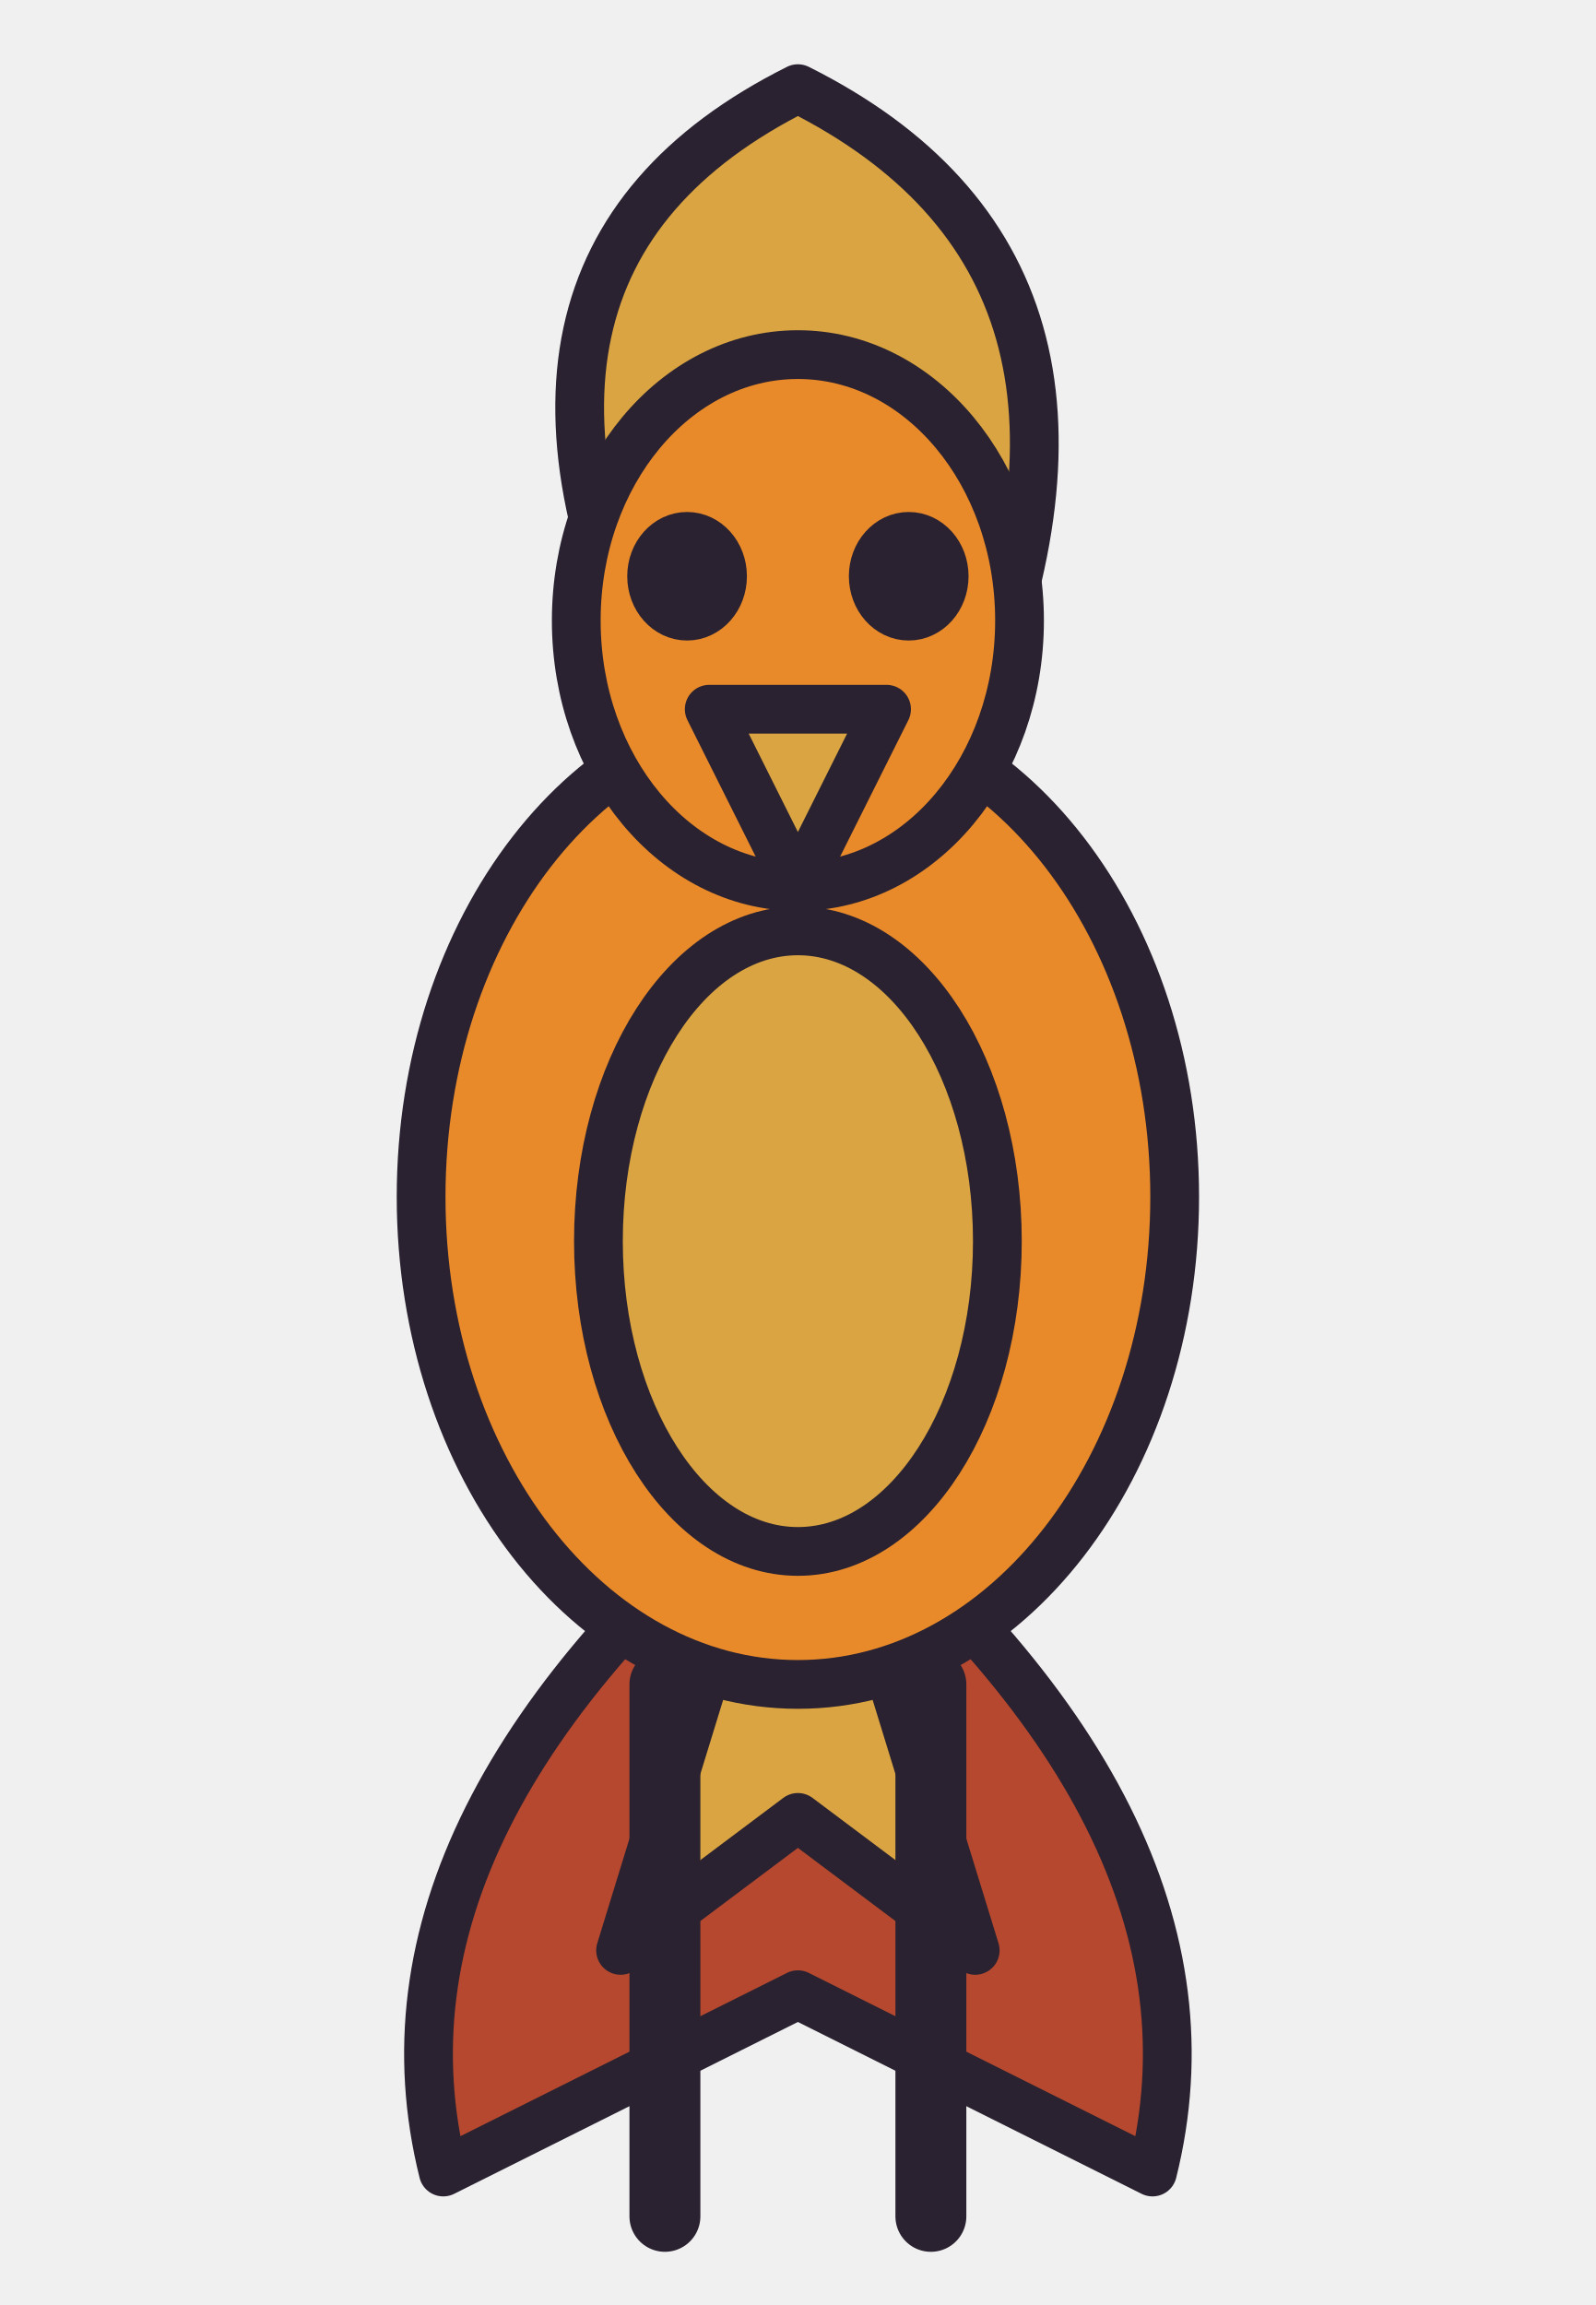
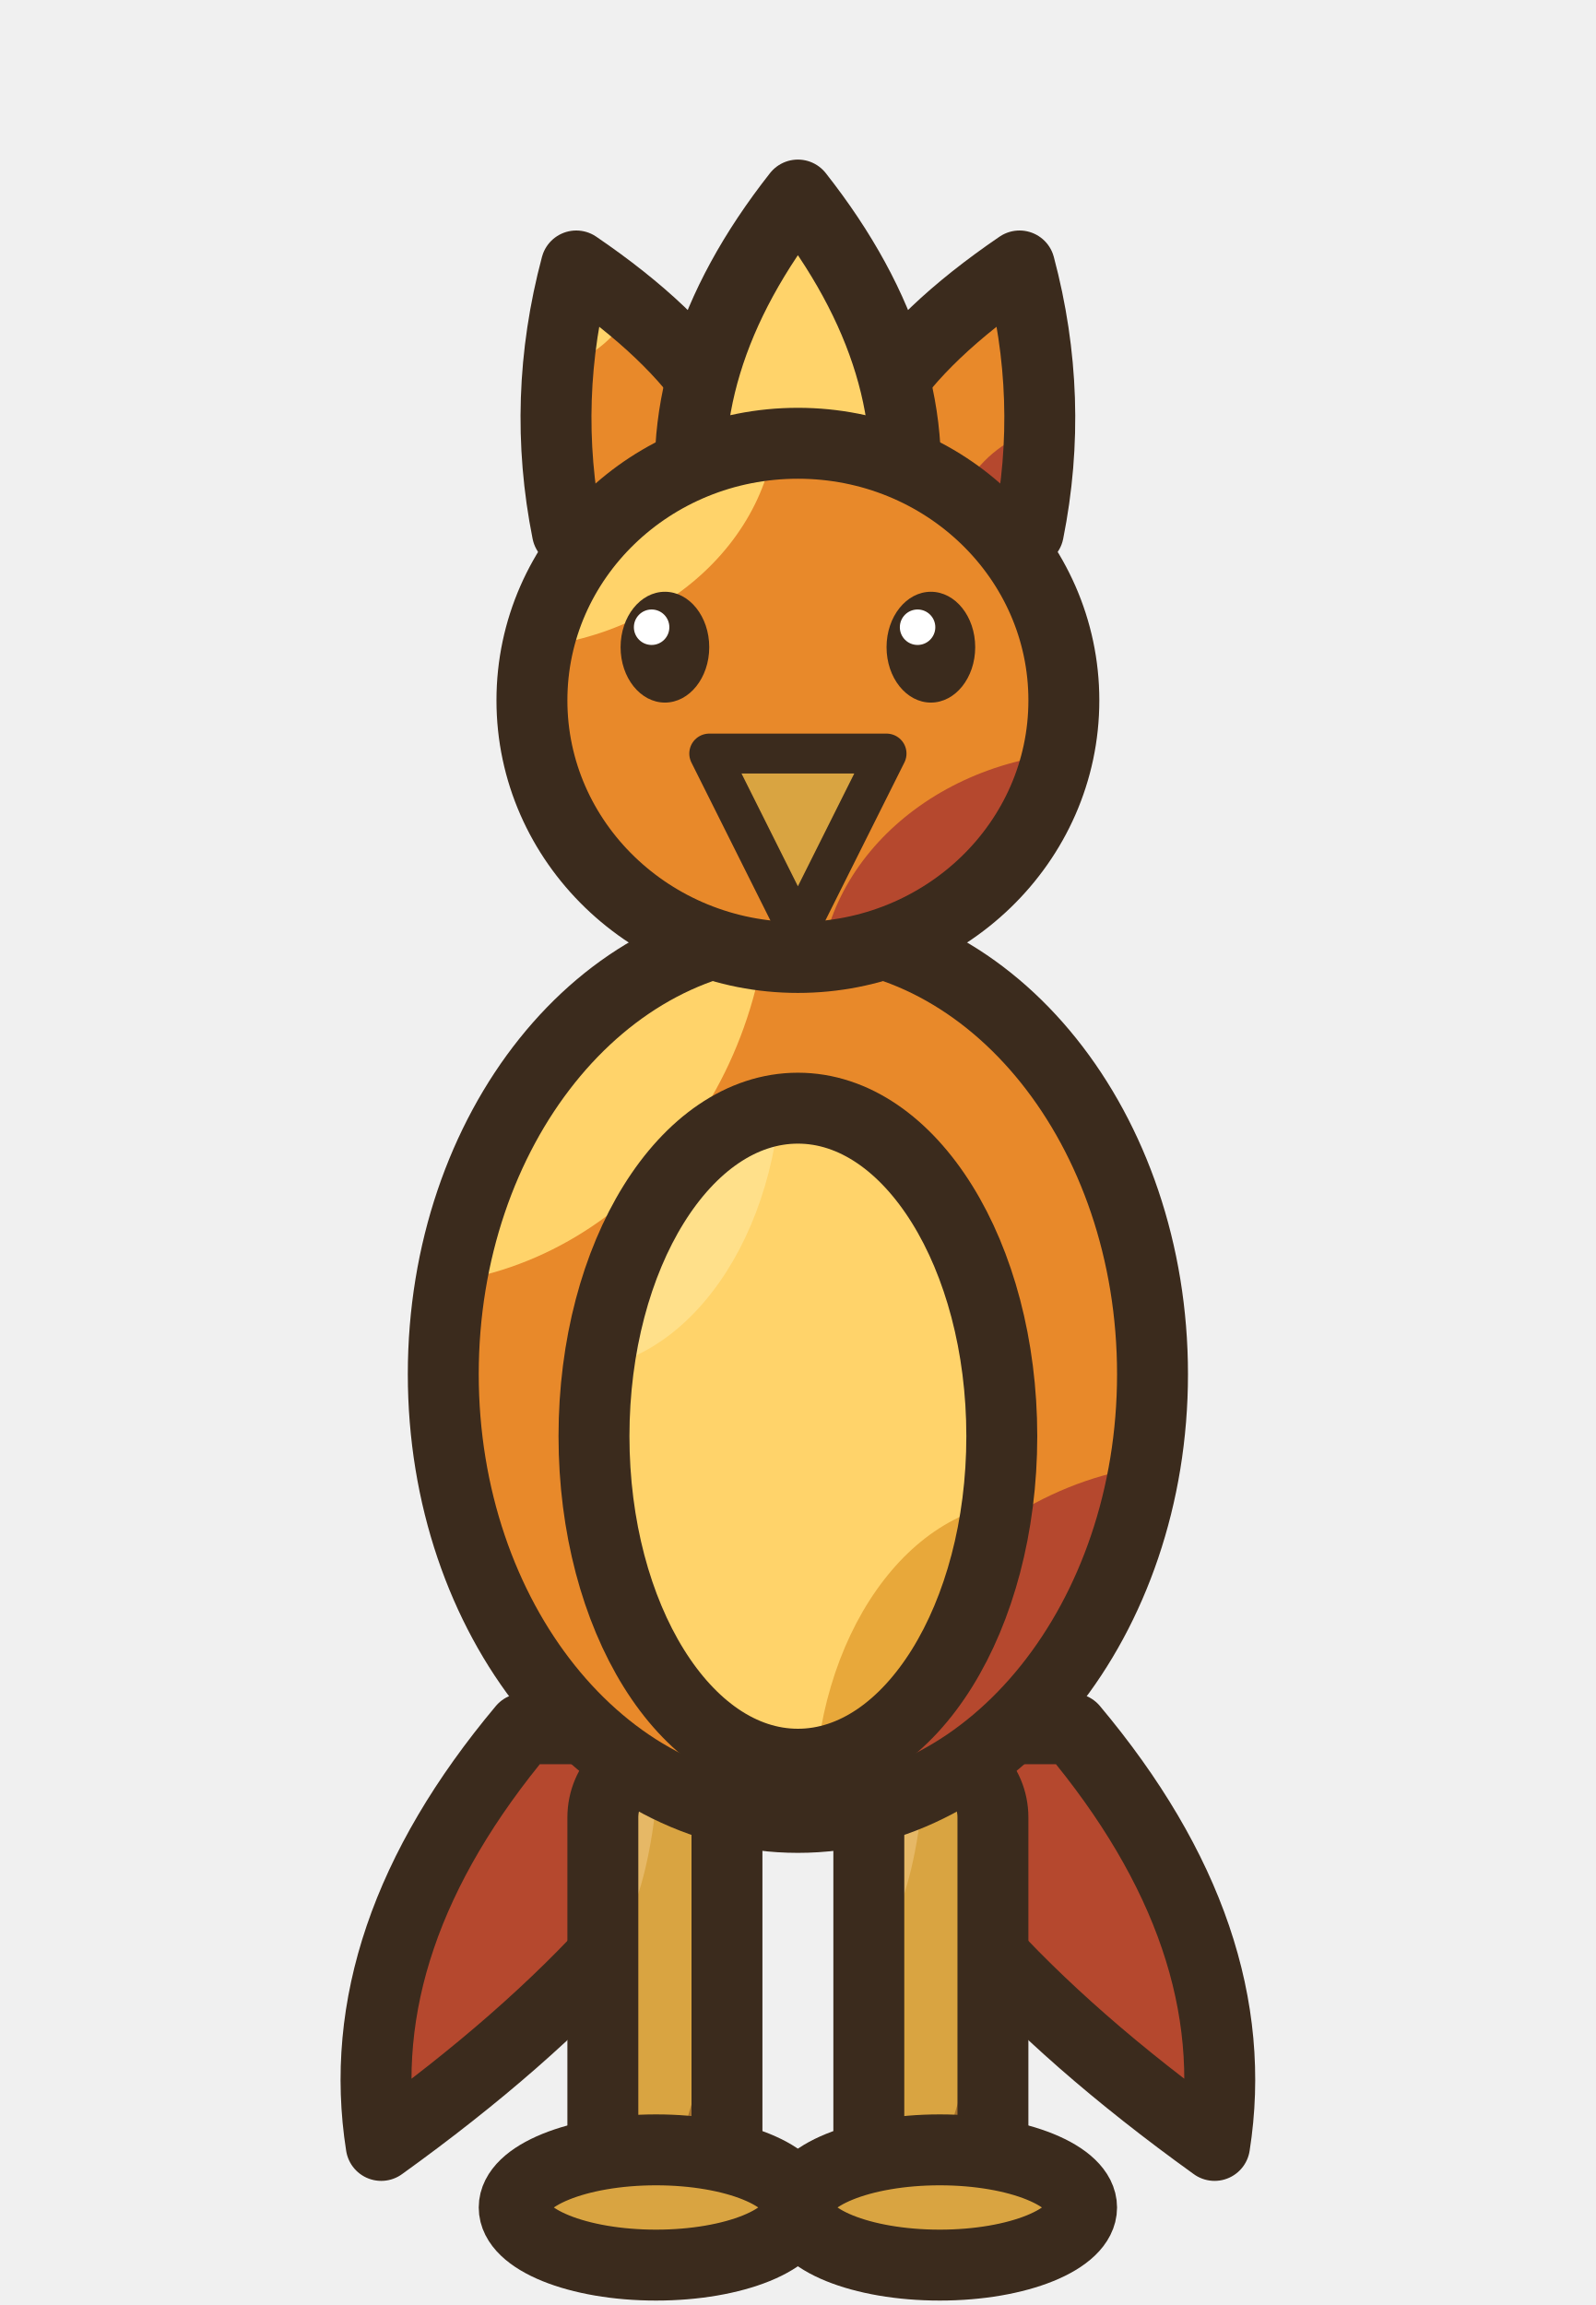
<svg xmlns="http://www.w3.org/2000/svg" width="108" height="156" viewBox="-18 -51 36 52">
-   <g stroke="#2a2230" stroke-width="1.1" stroke-linejoin="round" stroke-linecap="round">
-     <path d="M0 -18 Q-10 -10 -8 -2 L0 -6 L8 -2 Q10 -10 0 -18Z" fill="#b5482e" />
-     <path d="M0 -20 L-4 -7 L0 -10 L4 -7Z" fill="#d9a441" />
-     <path d="M-3 -13 L-3 -6 L-3 -1" fill="none" stroke="#2a2230" stroke-width="1.6" />
-     <path d="M3 -13 L3 -6 L3 -1" fill="none" stroke="#2a2230" stroke-width="1.6" />
-     <ellipse cx="0" cy="-24" rx="8.5" ry="11" fill="#e8892a" />
-     <path d="M-3 -35 Q-8 -45 0 -49 Q8 -45 4 -35Z" fill="#d9a441" />
-     <ellipse cx="0" cy="-37" rx="5" ry="6" fill="#e8892a" />
-     <ellipse cx="-2.5" cy="-38" rx="0.8" ry="0.9" fill="#2a2230" />
-     <ellipse cx="2.5" cy="-38" rx="0.8" ry="0.9" fill="#2a2230" />
-     <path d="M-2 -35 L0 -31 L2 -35Z" fill="#d9a441" />
-     <ellipse cx="0" cy="-23" rx="4.5" ry="7" fill="#d9a441" />
+   <g stroke-linejoin="round" stroke-linecap="round">
+     <clipPath id="c860">
+       <path d="M-6.2 -12 Q-10.14 -7.3 -9.4 -2.6 Q-2.86 -7.3 -1 -12 Z" />
+     </clipPath>
+     <path d="M-6.2 -12 Q-10.14 -7.3 -9.4 -2.6 Q-2.86 -7.3 -1 -12 Z" fill="#b5482e" />
+     <g clip-path="url(#c860)" stroke="none">
+       <ellipse cx="-10.69" cy="-12.56" rx="4.75" ry="4.32" fill="#e8892a" />
+       <ellipse cx="-0.45" cy="-2.04" rx="4.75" ry="4.32" fill="#b5482e" />
+     </g>
+     <path d="M-6.2 -12 Q-10.14 -7.3 -9.4 -2.6 Q-2.86 -7.3 -1 -12 Z" fill="none" stroke="#3b2b1d" stroke-width="1.6" />
+     <clipPath id="c861">
+       <path d="M1 -12 Q2.86 -7.3 9.4 -2.6 Q10.14 -7.3 6.2 -12 Z" />
+     </clipPath>
+     <path d="M1 -12 Q2.86 -7.3 9.4 -2.6 Q10.14 -7.3 6.2 -12 Z" fill="#b5482e" />
+     <g clip-path="url(#c861)" stroke="none">
+       <ellipse cx="0.45" cy="-12.56" rx="4.75" ry="4.32" fill="#e8892a" />
+       <ellipse cx="10.69" cy="-2.04" rx="4.75" ry="4.32" fill="#b5482e" />
+     </g>
+     <path d="M1 -12 Q2.86 -7.3 9.4 -2.6 Q10.14 -7.3 6.2 -12 Z" fill="none" stroke="#3b2b1d" stroke-width="1.6" />
+     <clipPath id="c862">
+       <path d="M-4.4 -10 L-4.4 -1.8 A1.4 1.4 0 0 0 -1.6 -1.8 L-1.6 -10 A1.4 1.4 0 0 0 -4.4 -10 Z" />
+     </clipPath>
+     <path d="M-4.4 -10 L-4.4 -1.8 A1.4 1.4 0 0 0 -1.6 -1.8 L-1.6 -10 A1.4 1.4 0 0 0 -4.4 -10 Z" fill="#d9a441" />
+     <g clip-path="url(#c862)" stroke="none">
+       <ellipse cx="-4.57" cy="-12.06" rx="1.46" ry="5.06" fill="#e6b866" />
+       <ellipse cx="-1.43" cy="0.26" rx="1.46" ry="5.06" fill="#a8742e" />
+     </g>
+     <path d="M-4.4 -10 L-4.4 -1.8 A1.4 1.4 0 0 0 -1.6 -1.8 L-1.6 -10 A1.4 1.4 0 0 0 -4.4 -10 Z" fill="none" stroke="#3b2b1d" stroke-width="1.6" />
+     <clipPath id="c863">
+       <ellipse cx="-3.2" cy="-1.2" rx="3.2" ry="1.3" />
+     </clipPath>
+     <ellipse cx="-3.2" cy="-1.2" rx="3.2" ry="1.3" fill="#d9a441" />
+     <g clip-path="url(#c863)" stroke="none">
+       <ellipse cx="-6.78" cy="-2.66" rx="3.33" ry="1.2" fill="#e6b866" />
+       <ellipse cx="0.38" cy="0.26" rx="3.33" ry="1.2" fill="#a8742e" />
+     </g>
+     <ellipse cx="-3.2" cy="-1.2" rx="3.2" ry="1.3" fill="none" stroke="#3b2b1d" stroke-width="1.6" />
+     <clipPath id="c864">
+       <path d="M1.6 -10 L1.6 -1.8 A1.4 1.4 0 0 0 4.4 -1.8 L4.4 -10 A1.4 1.4 0 0 0 1.6 -10 Z" />
+     </clipPath>
+     <path d="M1.6 -10 L1.6 -1.8 A1.4 1.4 0 0 0 4.4 -1.8 L4.4 -10 A1.4 1.4 0 0 0 1.6 -10 Z" fill="#d9a441" />
+     <g clip-path="url(#c864)" stroke="none">
+       <ellipse cx="1.43" cy="-12.06" rx="1.46" ry="5.06" fill="#e6b866" />
+       <ellipse cx="4.57" cy="0.26" rx="1.46" ry="5.06" fill="#a8742e" />
+     </g>
+     <path d="M1.6 -10 L1.6 -1.8 A1.4 1.4 0 0 0 4.4 -1.8 L4.4 -10 A1.4 1.4 0 0 0 1.6 -10 Z" fill="none" stroke="#3b2b1d" stroke-width="1.6" />
+     <clipPath id="c865">
+       <ellipse cx="3.2" cy="-1.2" rx="3.2" ry="1.3" />
+     </clipPath>
+     <ellipse cx="3.2" cy="-1.2" rx="3.2" ry="1.3" fill="#d9a441" />
+     <g clip-path="url(#c865)" stroke="none">
+       <ellipse cx="-0.38" cy="-2.66" rx="3.33" ry="1.2" fill="#e6b866" />
+       <ellipse cx="6.78" cy="0.26" rx="3.33" ry="1.2" fill="#a8742e" />
+     </g>
+     <ellipse cx="3.2" cy="-1.2" rx="3.2" ry="1.3" fill="none" stroke="#3b2b1d" stroke-width="1.6" />
+     <clipPath id="c866">
+       <ellipse cx="0" cy="-20" rx="8" ry="10" />
+     </clipPath>
+     <ellipse cx="0" cy="-20" rx="8" ry="10" fill="#e8892a" />
+     <g clip-path="url(#c866)" stroke="none">
+       <ellipse cx="-8.96" cy="-31.2" rx="8.32" ry="9.2" fill="#ffd36a" />
+       <ellipse cx="8.96" cy="-8.8" rx="8.32" ry="9.2" fill="#b5482e" />
+     </g>
+     <ellipse cx="0" cy="-20" rx="8" ry="10" fill="none" stroke="#3b2b1d" stroke-width="1.6" />
+     <clipPath id="c867">
+       <ellipse cx="0" cy="-18.6" rx="4.6" ry="7.4" />
+     </clipPath>
+     <ellipse cx="0" cy="-18.6" rx="4.6" ry="7.4" fill="#ffd36a" />
+     <g clip-path="url(#c867)" stroke="none">
+       <ellipse cx="-5.15" cy="-26.89" rx="4.78" ry="6.81" fill="#ffe08a" />
+       <ellipse cx="5.15" cy="-10.31" rx="4.78" ry="6.81" fill="#e8a83a" />
+     </g>
+     <ellipse cx="0" cy="-18.6" rx="4.6" ry="7.4" fill="none" stroke="#3b2b1d" stroke-width="1.6" />
+     <clipPath id="c868">
+       <path d="M-5.2 -39 Q-5.8 -42 -5 -45 Q-0.6 -42 -1.2 -39 Z" />
+     </clipPath>
+     <path d="M-5.2 -39 Q-5.8 -42 -5 -45 Q-0.6 -42 -1.2 -39 Z" fill="#e8892a" />
+     <g clip-path="url(#c868)" stroke="none">
+       <ellipse cx="-6.11" cy="-45.36" rx="2.7" ry="2.76" fill="#ffd36a" />
+       <ellipse cx="-0.29" cy="-38.64" rx="2.7" ry="2.76" fill="#b5482e" />
+     </g>
+     <path d="M-5.2 -39 Q-5.8 -42 -5 -45 Q-0.6 -42 -1.2 -39 Z" fill="none" stroke="#3b2b1d" stroke-width="1.6" />
+     <clipPath id="c869">
+       <path d="M1.2 -39 Q0.6 -42 5 -45 Q5.8 -42 5.2 -39 Z" />
+     </clipPath>
+     <path d="M1.2 -39 Q0.6 -42 5 -45 Q5.8 -42 5.2 -39 Z" fill="#e8892a" />
+     <g clip-path="url(#c869)" stroke="none">
+       <ellipse cx="0.29" cy="-45.36" rx="2.7" ry="2.76" fill="#ffd36a" />
+       <ellipse cx="6.11" cy="-38.64" rx="2.7" ry="2.76" fill="#b5482e" />
+     </g>
+     <path d="M1.2 -39 Q0.6 -42 5 -45 Q5.8 -42 5.2 -39 Z" fill="none" stroke="#3b2b1d" stroke-width="1.6" />
+     <clipPath id="c870">
+       <path d="M-2.3 -39 Q-2.99 -42.8 0 -46.6 Q2.99 -42.8 2.3 -39 Z" />
+     </clipPath>
+     <path d="M-2.3 -39 Q-2.99 -42.8 0 -46.6 Q2.99 -42.8 2.3 -39 Z" fill="#ffd36a" />
+     <g clip-path="url(#c870)" stroke="none">
+       <ellipse cx="-3.35" cy="-47.06" rx="3.11" ry="3.5" fill="#ffe08a" />
+       <ellipse cx="3.35" cy="-38.54" rx="3.11" ry="3.5" fill="#e8a83a" />
+     </g>
+     <path d="M-2.3 -39 Q-2.99 -42.8 0 -46.6 Q2.99 -42.8 2.3 -39 Z" fill="none" stroke="#3b2b1d" stroke-width="1.6" />
+     <clipPath id="c871">
+       <ellipse cx="0" cy="-35.2" rx="6" ry="5.8" />
+     </clipPath>
+     <ellipse cx="0" cy="-35.2" rx="6" ry="5.8" fill="#e8892a" />
+     <g clip-path="url(#c871)" stroke="none">
+       <ellipse cx="-6.72" cy="-41.7" rx="6.24" ry="5.34" fill="#ffd36a" />
+       <ellipse cx="6.72" cy="-28.7" rx="6.24" ry="5.34" fill="#b5482e" />
+     </g>
+     <ellipse cx="0" cy="-35.2" rx="6" ry="5.8" fill="none" stroke="#3b2b1d" stroke-width="1.6" />
+     <ellipse cx="-3" cy="-36.4" rx="1" ry="1.25" fill="#3b2b1d" />
+     <circle cx="-3.3" cy="-36.85" r=".4" fill="#fff" />
+     <ellipse cx="3" cy="-36.4" rx="1" ry="1.25" fill="#3b2b1d" />
+     <circle cx="2.7" cy="-36.85" r=".4" fill="#fff" />
+     <path d="M-2 -34 L2 -34 L0 -30 Z" fill="#d9a441" stroke="#3b2b1d" stroke-width="0.9" />
  </g>
</svg>
